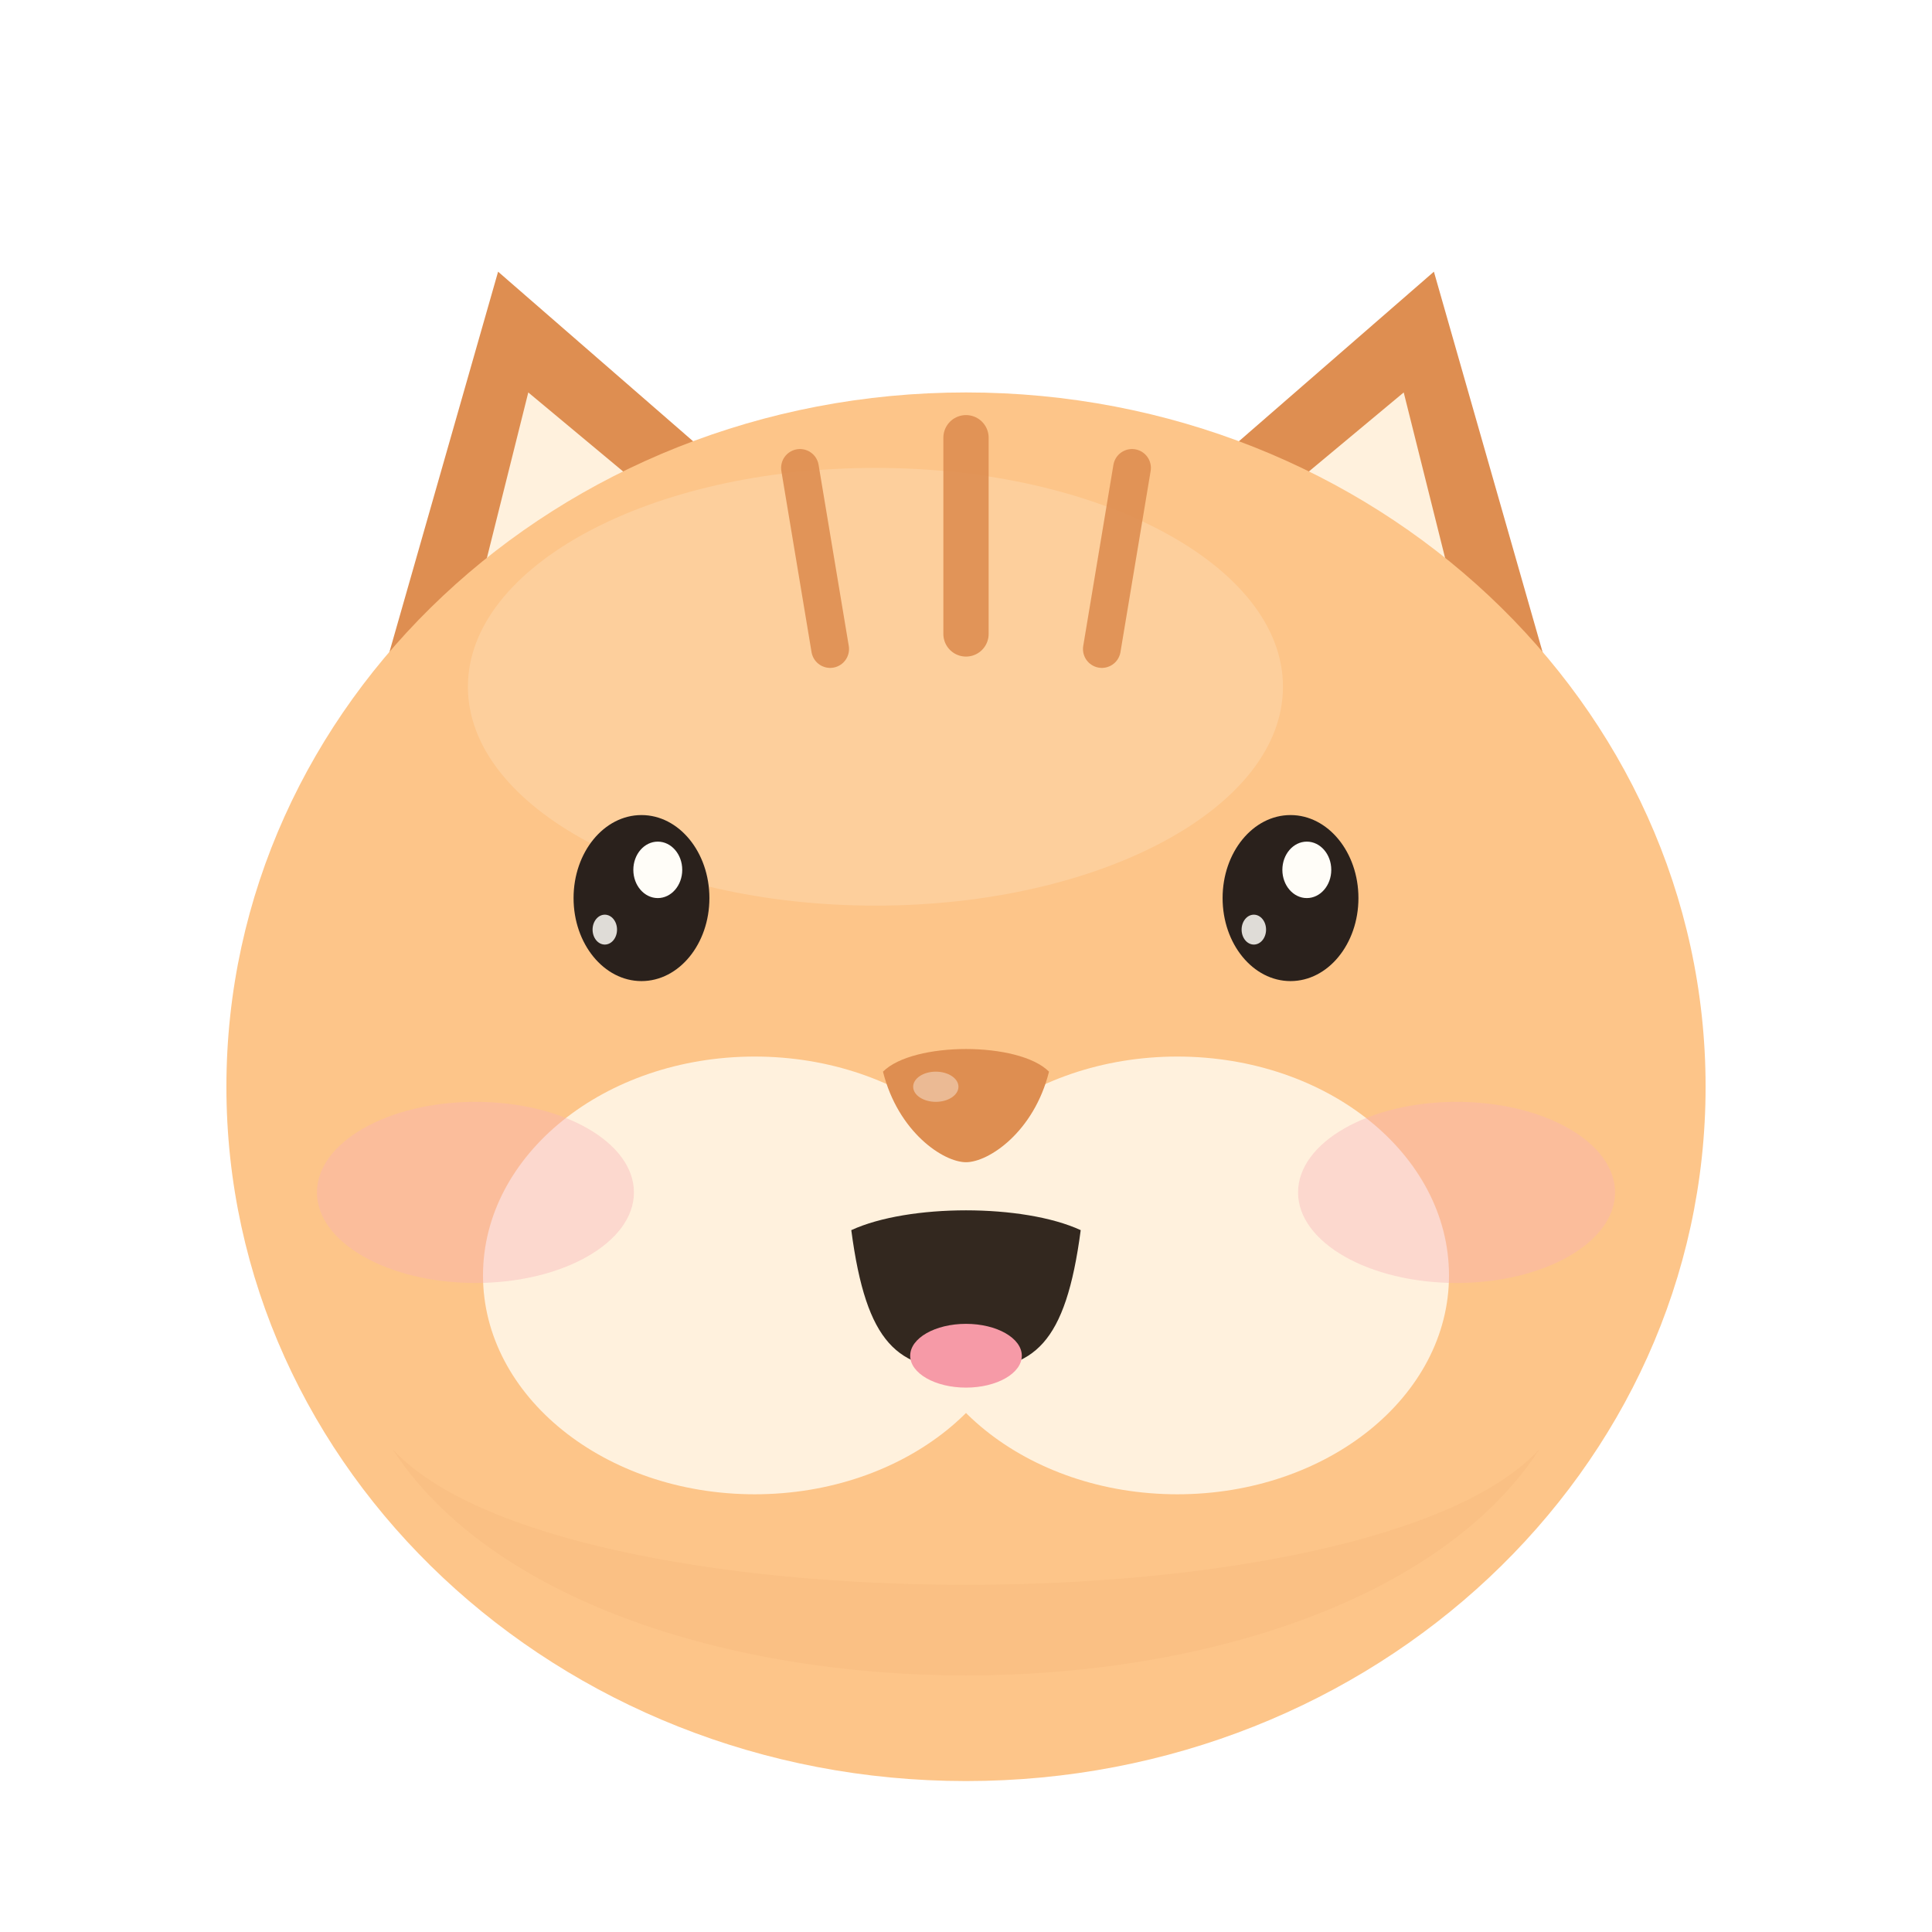
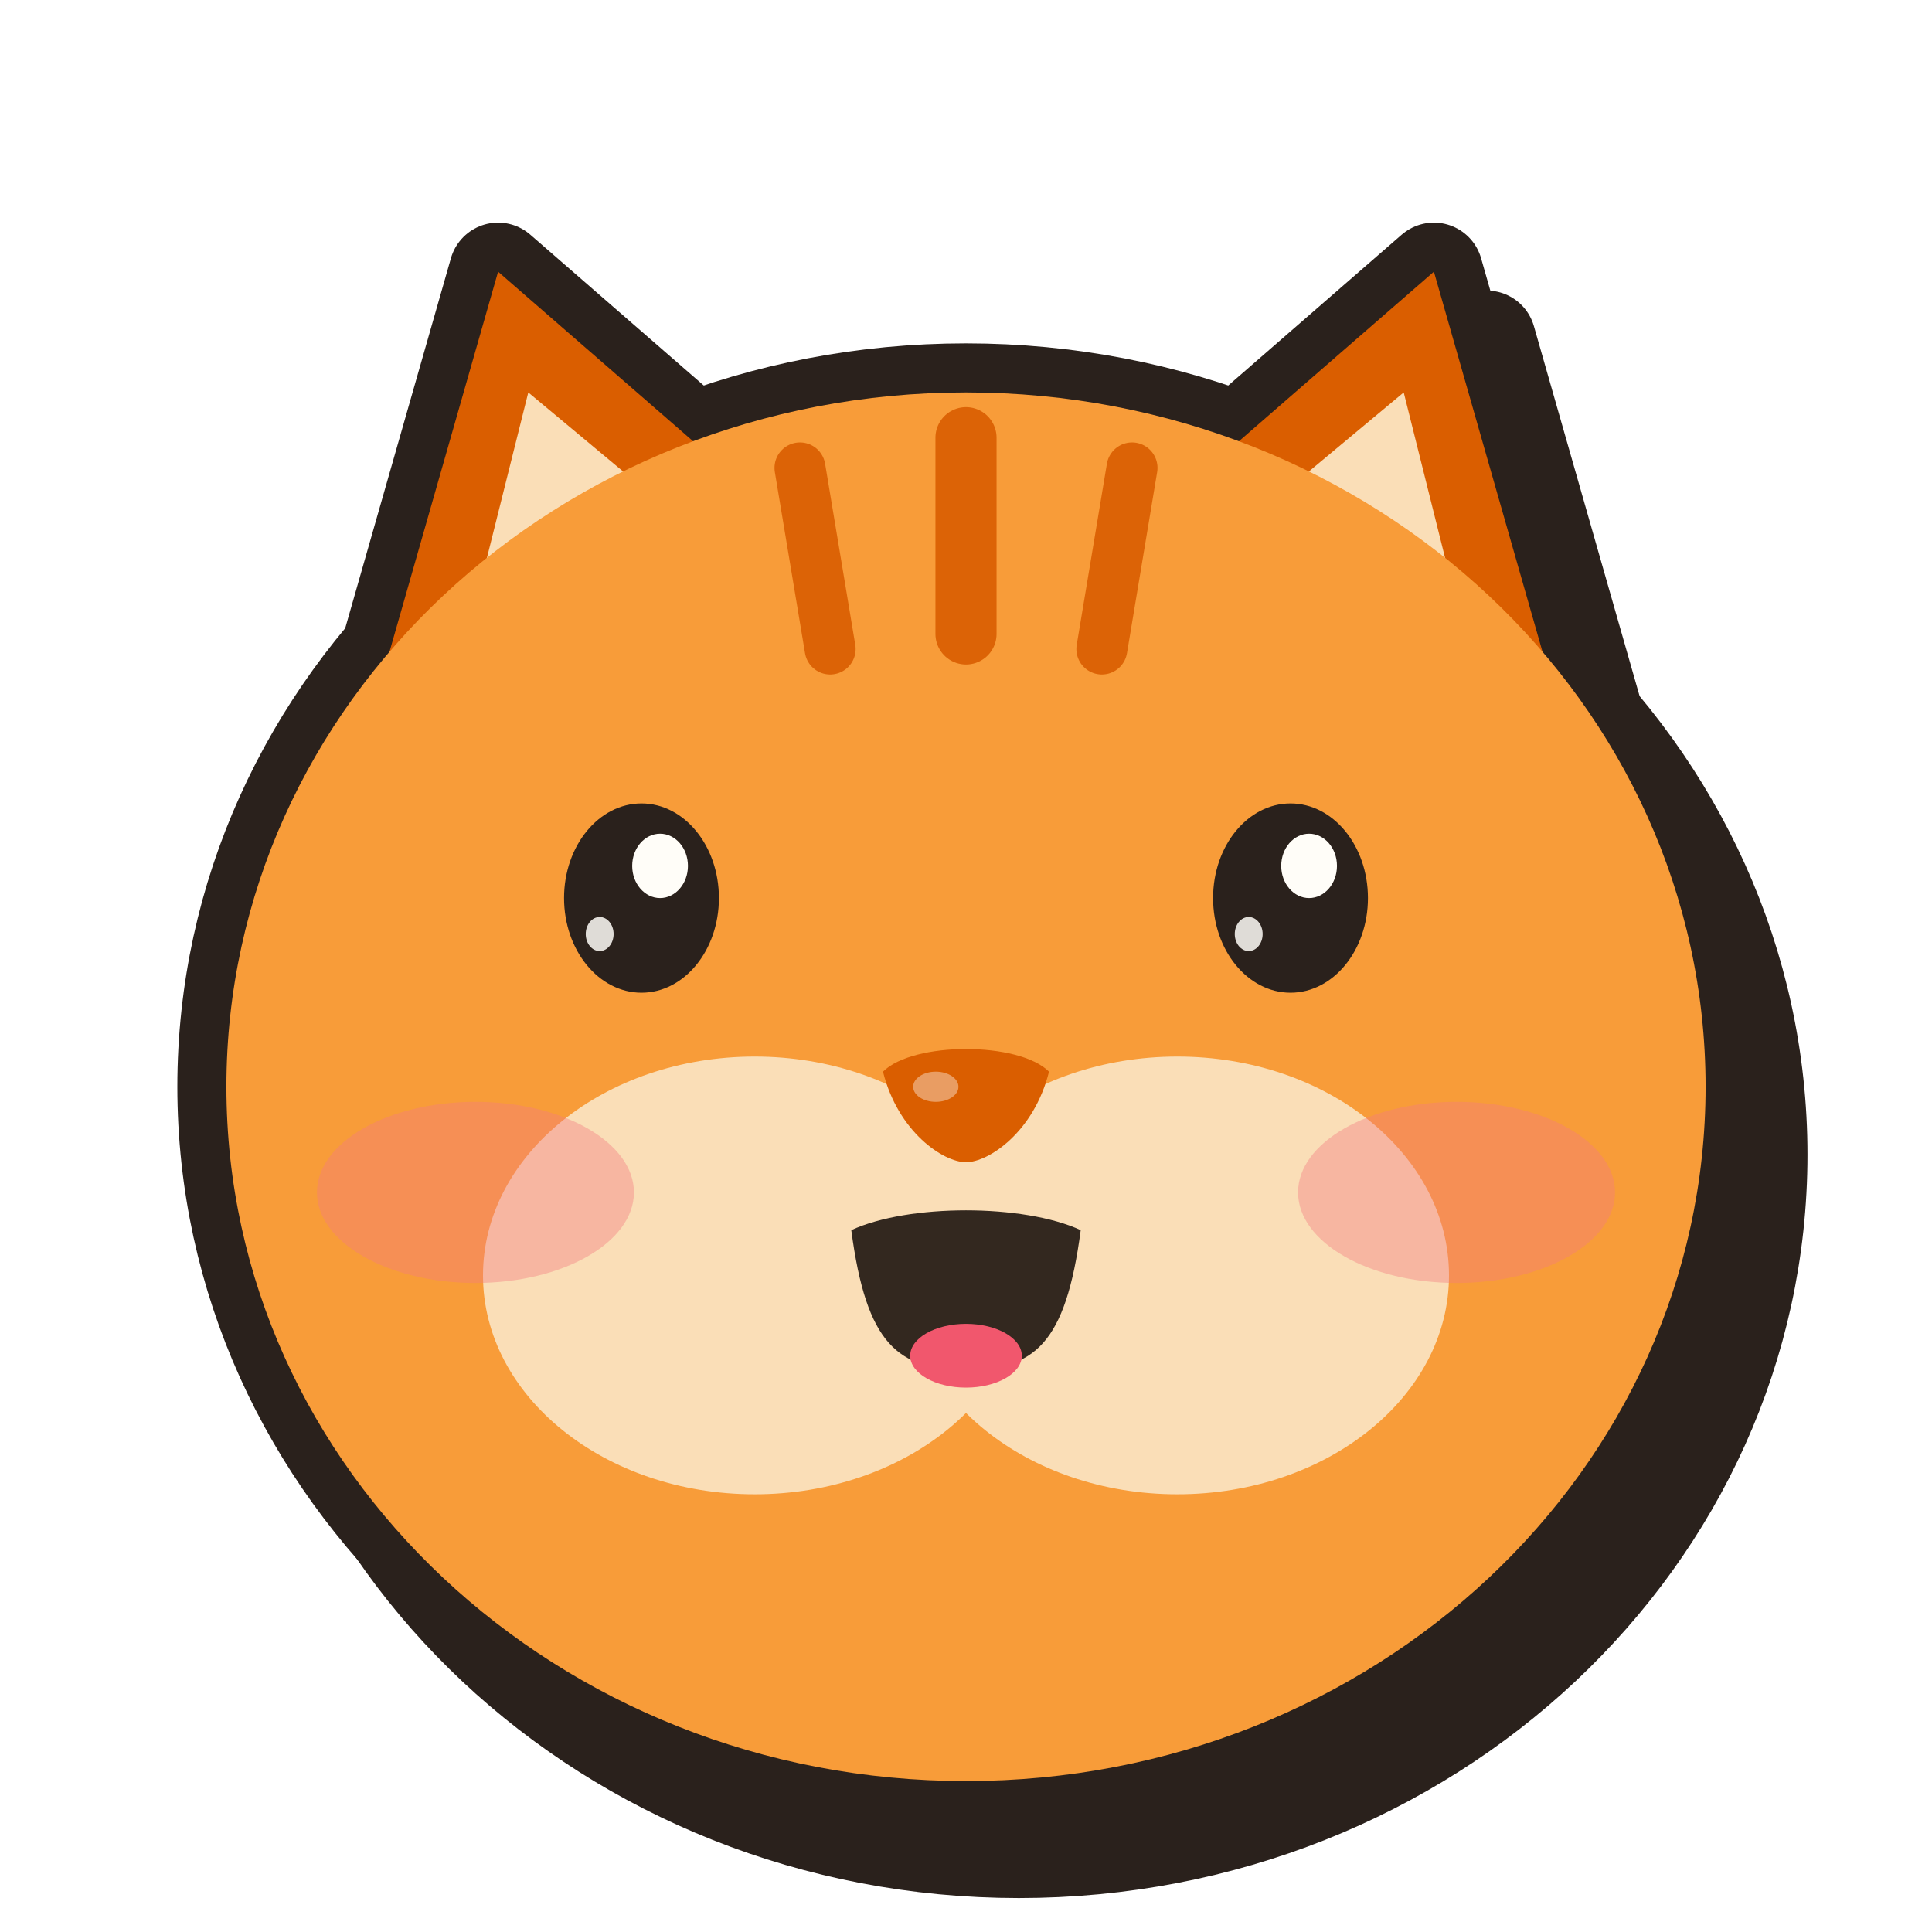
<svg xmlns="http://www.w3.org/2000/svg" viewBox="0 0 256 256" width="256" height="256" role="img" aria-hidden="true">
-   <polygon points="50,92 66,36 112,76" fill="#de8e51" />
-   <polygon points="144,76 190,36 206,92" fill="#de8e51" />
-   <polygon points="64,76 70,52 94,72" fill="#fff1dd" />
-   <polygon points="162,72 186,52 192,76" fill="#fff1dd" />
-   <ellipse cx="128" cy="144" rx="98" ry="92" fill="#fdc589" />
-   <ellipse cx="100" cy="169" rx="36" ry="29" fill="#fff1dd" />
-   <ellipse cx="156" cy="169" rx="36" ry="29" fill="#fff1dd" />
-   <ellipse cx="116" cy="91" rx="54" ry="29" fill="#fffdf8" fill-opacity="0.170" />
-   <path d="M52 192 C78 232 178 232 204 192 C182 216 74 216 52 192 Z" fill="#de8e51" fill-opacity="0.100" />
-   <ellipse cx="63" cy="158" rx="21" ry="12" fill="#f9b3b6" fill-opacity="0.400" />
-   <ellipse cx="193" cy="158" rx="21" ry="12" fill="#f9b3b6" fill-opacity="0.400" />
-   <ellipse cx="85" cy="119" rx="9" ry="11" fill="#2a211c" />
-   <ellipse cx="171" cy="119" rx="9" ry="11" fill="#2a211c" />
-   <ellipse cx="87.16" cy="115.26" rx="3.24" ry="3.74" fill="#fffdf8" />
-   <ellipse cx="80.14" cy="123.18" rx="1.62" ry="1.98" fill="#fffdf8" fill-opacity="0.850" />
-   <ellipse cx="173.16" cy="115.26" rx="3.24" ry="3.74" fill="#fffdf8" />
-   <ellipse cx="166.14" cy="123.18" rx="1.62" ry="1.98" fill="#fffdf8" fill-opacity="0.850" />
-   <polyline points="128,58 128,84" fill="none" stroke="#de8e51" stroke-opacity="0.900" stroke-width="6" stroke-linecap="round" stroke-linejoin="round" />
-   <polyline points="106,62 110,86" fill="none" stroke="#de8e51" stroke-opacity="0.900" stroke-width="5" stroke-linecap="round" stroke-linejoin="round" />
-   <polyline points="150,62 146,86" fill="none" stroke="#de8e51" stroke-opacity="0.900" stroke-width="5" stroke-linecap="round" stroke-linejoin="round" />
-   <path d="M117 142 C121 138 135 138 139 142 C137 150 131 154 128 154 C125 154 119 150 117 142 Z" fill="#de8e51" />
+   <polygon points="57,101 73,45 119,85" fill="#2a211c" stroke="#2a211c" stroke-width="13" stroke-linejoin="round" />
+   <polygon points="151,85 197,45 213,101" fill="#2a211c" stroke="#2a211c" stroke-width="13" stroke-linejoin="round" />
+   <ellipse cx="135" cy="153" rx="98" ry="92" fill="#2a211c" stroke="#2a211c" stroke-width="13" stroke-linejoin="round" />
+   <polygon points="50,92 66,36 112,76" fill="#2a211c" stroke="#2a211c" stroke-width="13" stroke-linejoin="round" />
+   <polygon points="144,76 190,36 206,92" fill="#2a211c" stroke="#2a211c" stroke-width="13" stroke-linejoin="round" />
+   <ellipse cx="128" cy="144" rx="98" ry="92" fill="#2a211c" stroke="#2a211c" stroke-width="13" stroke-linejoin="round" />
+   <polygon points="50,92 66,36 112,76" fill="#da5e00" />
+   <polygon points="144,76 190,36 206,92" fill="#da5e00" />
+   <polygon points="64,76 70,52 94,72" fill="#fadeb7" />
+   <polygon points="162,72 186,52 192,76" fill="#fadeb7" />
+   <ellipse cx="128" cy="144" rx="98" ry="92" fill="#f89c39" />
+   <ellipse cx="100" cy="169" rx="36" ry="29" fill="#fadeb7" />
+   <ellipse cx="156" cy="169" rx="36" ry="29" fill="#fadeb7" />
+   <ellipse cx="63" cy="158" rx="21" ry="12" fill="#f47b81" fill-opacity="0.400" />
+   <ellipse cx="193" cy="158" rx="21" ry="12" fill="#f47b81" fill-opacity="0.400" />
+   <ellipse cx="85" cy="119" rx="10.26" ry="12.54" fill="#2a211c" />
+   <ellipse cx="171" cy="119" rx="10.26" ry="12.54" fill="#2a211c" />
+   <ellipse cx="87.462" cy="114.736" rx="3.694" ry="4.264" fill="#fffdf8" />
+   <ellipse cx="79.46" cy="123.765" rx="1.847" ry="2.257" fill="#fffdf8" fill-opacity="0.850" />
+   <ellipse cx="173.462" cy="114.736" rx="3.694" ry="4.264" fill="#fffdf8" />
+   <ellipse cx="165.46" cy="123.765" rx="1.847" ry="2.257" fill="#fffdf8" fill-opacity="0.850" />
+   <polyline points="128,58 128,84" fill="none" stroke="#da5e00" stroke-opacity="0.900" stroke-width="8.1" stroke-linecap="round" stroke-linejoin="round" />
+   <polyline points="106,62 110,86" fill="none" stroke="#da5e00" stroke-opacity="0.900" stroke-width="6.75" stroke-linecap="round" stroke-linejoin="round" />
+   <polyline points="150,62 146,86" fill="none" stroke="#da5e00" stroke-opacity="0.900" stroke-width="6.75" stroke-linecap="round" stroke-linejoin="round" />
+   <path d="M117 142 C121 138 135 138 139 142 C137 150 131 154 128 154 C125 154 119 150 117 142 Z" fill="#da5e00" />
  <ellipse cx="124" cy="144" rx="3" ry="2" fill="#fffdf8" fill-opacity="0.400" />
  <path d="M112.8 163 C114.8 178.17 119 181.5 128 181.5 C137 181.5 141.2 178.17 143.2 163 C135.6 159.5 120.4 159.5 112.8 163 Z" fill="#33281f" />
-   <ellipse cx="128" cy="179.641" rx="7.395" ry="4.225" fill="#f69aa7" />
+   <ellipse cx="128" cy="179.641" rx="7.395" ry="4.225" fill="#f1576d" />
</svg>
